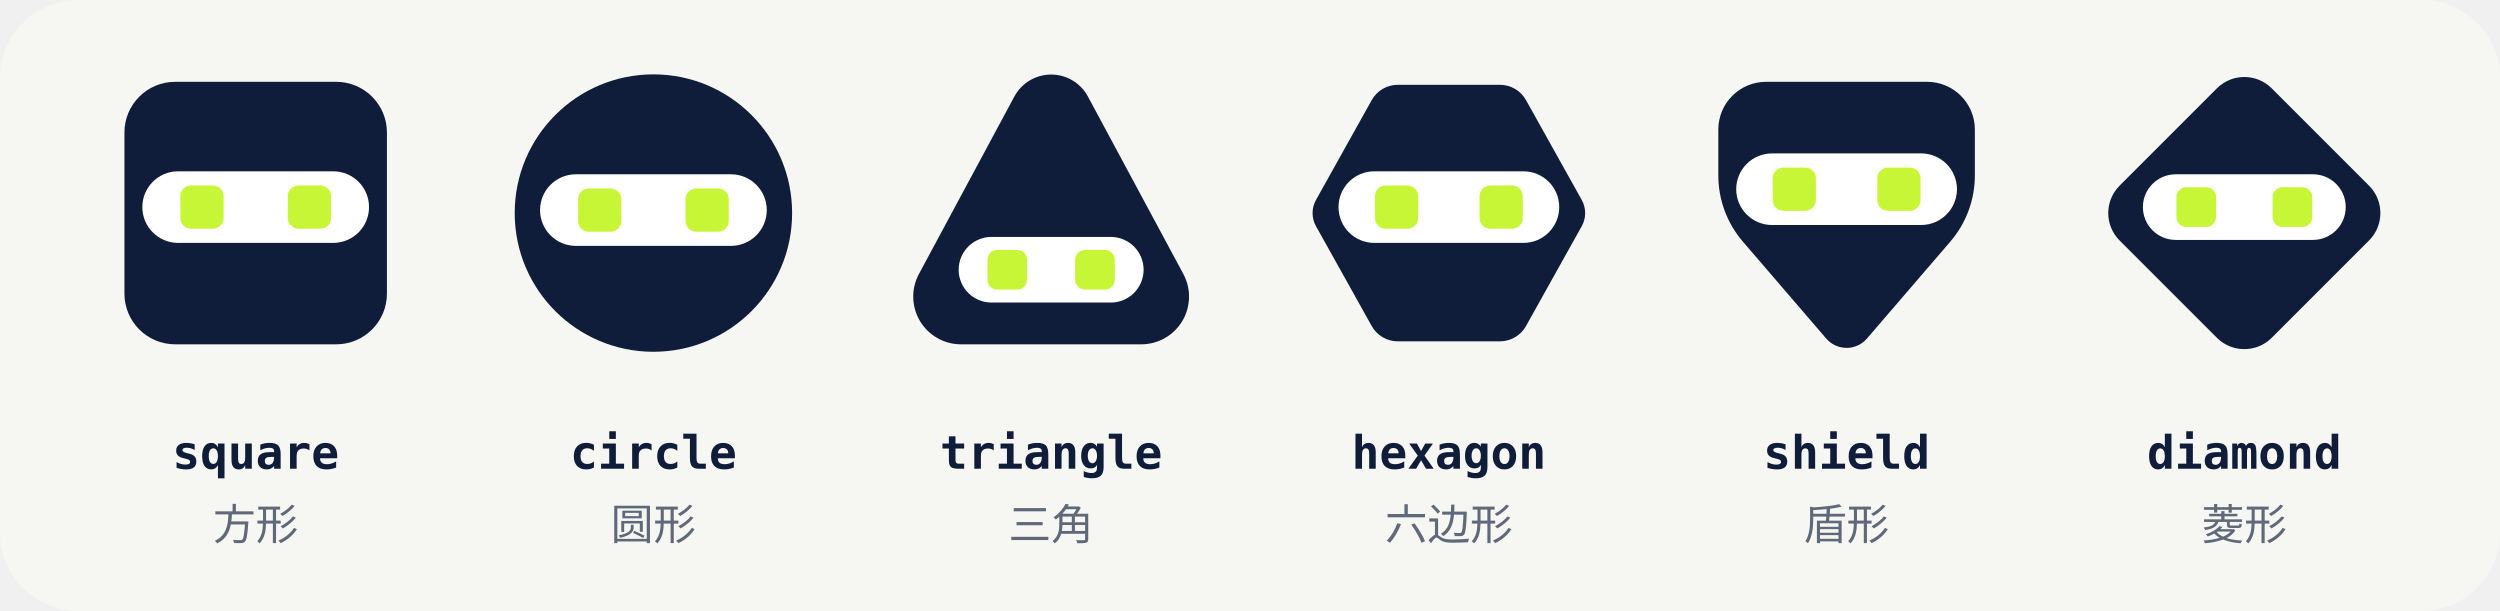
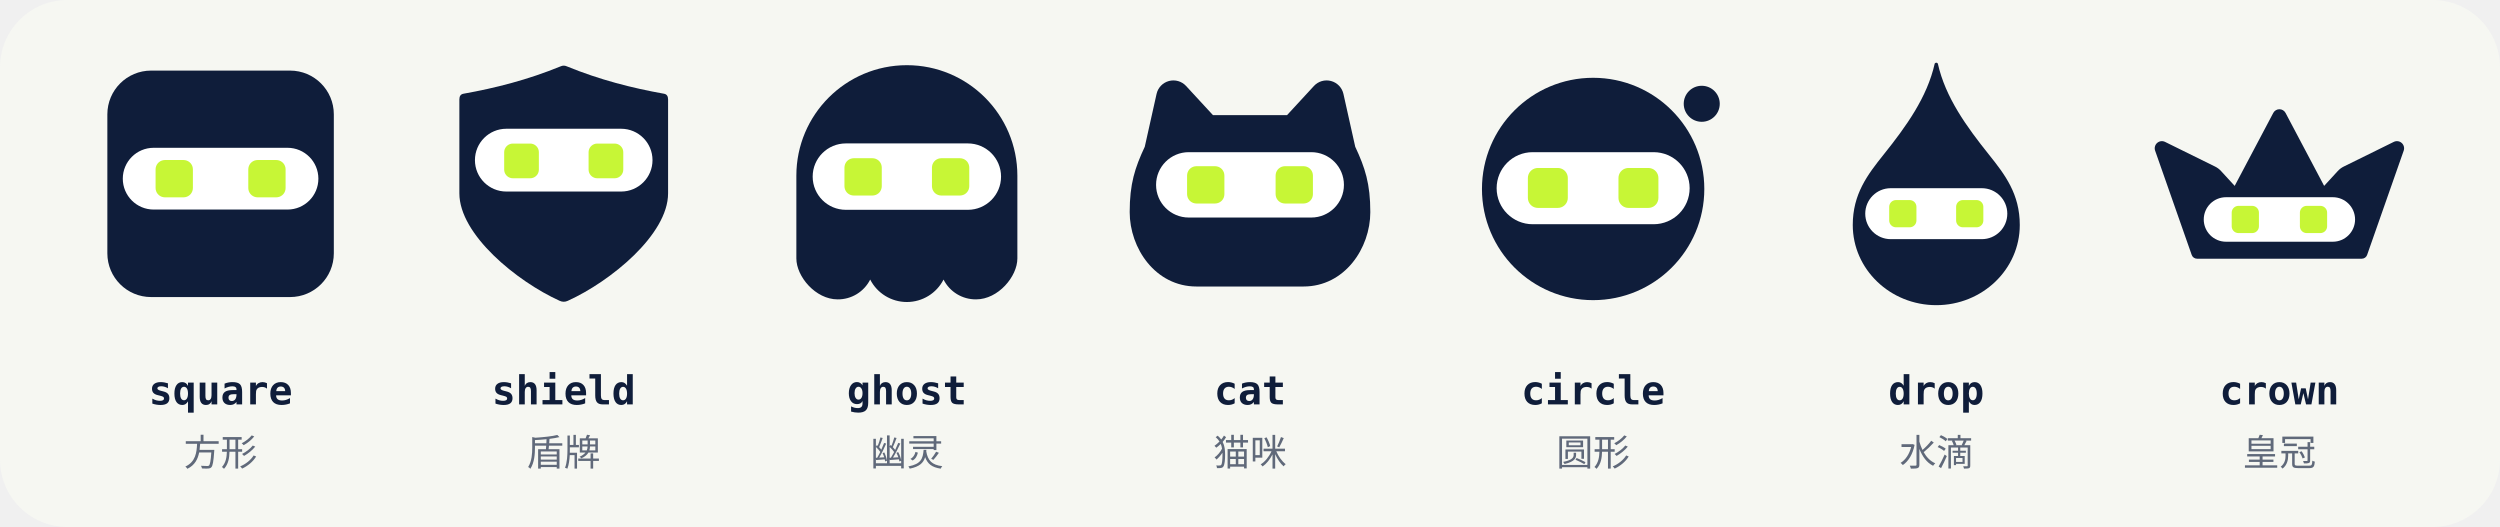
- <svg xmlns="http://www.w3.org/2000/svg" viewBox="0 0 704 172" width="704" height="172" role="img" aria-label="npface face shapes">
-   <rect width="704" height="172" rx="22" fill="#f6f7f2" />
+ <svg xmlns="http://www.w3.org/2000/svg" viewBox="0 0 816 172" width="816" height="172" role="img" aria-label="npface face shapes">
+   <rect width="816" height="172" rx="22" fill="#f6f7f2" />
  <g transform="translate(30 18) scale(0.84)">
    <defs>
      <clipPath id="s-square">
        <rect x="12" y="36" width="76" height="24" rx="12" />
      </clipPath>
    </defs>
    <path d="M6 23A17 17 0 0 1 23 6L77 6A17 17 0 0 1 94 23L94 77A17 17 0 0 1 77 94L23 94A17 17 0 0 1 6 77Z" fill="#0f1d3a" />
    <rect x="12" y="36" width="76" height="24" rx="12" fill="#ffffff" />
    <g clip-path="url(#s-square)" fill="#c7f636">
      <path d="M28.36 40.75L29.57 40.75L30.78 40.75L31.99 40.75L33.2 40.75L34.4 40.75L35.61 40.75L36.24 40.81L36.85 40.97L37.43 41.24L37.94 41.6L38.39 42.04L38.75 42.56L39.02 43.14L39.18 43.75L39.24 44.38L39.24 45.58L39.24 46.79L39.24 48L39.24 49.21L39.24 50.42L39.24 51.63L39.18 52.25L39.02 52.86L38.75 53.44L38.39 53.96L37.94 54.4L37.43 54.76L36.85 55.03L36.24 55.19L35.61 55.25L34.4 55.25L33.2 55.25L31.99 55.25L30.78 55.25L29.57 55.25L28.36 55.25L27.73 55.19L27.12 55.03L26.55 54.76L26.03 54.4L25.59 53.96L25.22 53.44L24.96 52.86L24.79 52.25L24.74 51.63L24.74 50.42L24.74 49.21L24.74 48L24.74 46.79L24.74 45.58L24.74 44.38L24.79 43.75L24.96 43.14L25.22 42.56L25.59 42.04L26.03 41.6L26.55 41.24L27.12 40.97L27.73 40.81Z" />
      <path d="M64.39 40.75L65.6 40.75L66.8 40.75L68.01 40.75L69.22 40.75L70.43 40.75L71.64 40.75L72.27 40.81L72.88 40.97L73.45 41.24L73.97 41.6L74.41 42.04L74.78 42.56L75.04 43.14L75.21 43.75L75.26 44.38L75.26 45.58L75.26 46.79L75.26 48L75.26 49.21L75.26 50.42L75.26 51.63L75.21 52.25L75.04 52.86L74.78 53.44L74.41 53.96L73.97 54.4L73.45 54.76L72.88 55.03L72.27 55.19L71.64 55.25L70.43 55.25L69.22 55.25L68.01 55.25L66.8 55.25L65.6 55.25L64.39 55.25L63.76 55.19L63.15 55.03L62.57 54.76L62.06 54.4L61.61 53.96L61.25 53.44L60.98 52.86L60.82 52.25L60.76 51.63L60.76 50.42L60.76 49.21L60.76 48L60.76 46.79L60.76 45.58L60.76 44.38L60.82 43.75L60.98 43.14L61.25 42.56L61.61 42.04L62.06 41.6L62.57 41.24L63.15 40.97L63.76 40.81Z" />
    </g>
  </g>
  <text x="72" y="132" text-anchor="middle" font-family="ui-monospace, SFMono-Regular, Menlo, monospace" font-size="13" font-weight="600" fill="#0f1d3a">square</text>
  <text x="72" y="152" text-anchor="middle" font-family="system-ui, 'PingFang SC', sans-serif" font-size="12" fill="#0f1d3a" opacity=".65">方形</text>
  <g transform="translate(142 18) scale(0.84)">
    <defs>
-       <clipPath id="s-circle">
-         <rect x="12" y="37" width="76" height="24" rx="12" />
+       <clipPath id="s-shield">
+         <rect x="15.5" y="28.6" width="69" height="24.4" rx="12.2" />
      </clipPath>
    </defs>
-     <path d="M50 3.5A46.5 46.5 0 1 1 50 96.5A46.5 46.5 0 1 1 50 3.5Z" fill="#0f1d3a" />
-     <rect x="12" y="37" width="76" height="24" rx="12" fill="#ffffff" />
-     <g clip-path="url(#s-circle)" fill="#c7f636">
-       <path d="M28.36 41.75L29.57 41.75L30.78 41.75L31.99 41.75L33.2 41.75L34.4 41.75L35.61 41.75L36.24 41.81L36.85 41.97L37.43 42.24L37.94 42.6L38.39 43.04L38.75 43.56L39.02 44.14L39.18 44.75L39.24 45.38L39.24 46.58L39.24 47.79L39.24 49L39.24 50.21L39.24 51.42L39.24 52.63L39.18 53.25L39.02 53.86L38.75 54.44L38.39 54.96L37.94 55.4L37.43 55.76L36.85 56.03L36.24 56.19L35.61 56.25L34.4 56.25L33.2 56.25L31.99 56.25L30.78 56.25L29.57 56.25L28.36 56.25L27.73 56.19L27.12 56.03L26.55 55.76L26.03 55.4L25.59 54.96L25.22 54.44L24.96 53.86L24.79 53.25L24.74 52.63L24.74 51.42L24.74 50.21L24.74 49L24.74 47.79L24.74 46.58L24.74 45.38L24.79 44.75L24.96 44.14L25.22 43.56L25.59 43.04L26.03 42.6L26.55 42.24L27.12 41.97L27.73 41.81Z" />
-       <path d="M64.39 41.75L65.6 41.75L66.8 41.75L68.01 41.75L69.22 41.75L70.43 41.75L71.64 41.75L72.27 41.81L72.88 41.97L73.45 42.24L73.97 42.6L74.41 43.04L74.78 43.56L75.04 44.14L75.21 44.75L75.26 45.38L75.26 46.58L75.26 47.79L75.26 49L75.26 50.21L75.26 51.42L75.26 52.63L75.21 53.25L75.04 53.86L74.78 54.44L74.41 54.96L73.97 55.4L73.45 55.76L72.88 56.03L72.27 56.19L71.64 56.25L70.43 56.25L69.22 56.25L68.01 56.25L66.8 56.25L65.6 56.25L64.39 56.25L63.76 56.19L63.15 56.03L62.57 55.76L62.06 55.4L61.61 54.96L61.25 54.44L60.98 53.86L60.82 53.25L60.76 52.63L60.76 51.42L60.76 50.21L60.76 49L60.76 47.79L60.76 46.58L60.76 45.38L60.82 44.75L60.98 44.14L61.25 43.56L61.61 43.04L62.06 42.6L62.57 42.24L63.15 41.97L63.76 41.81Z" />
+     <path d="M48.8 4.35Q50 3.8 51.2 4.35C64 9.59 76.55 12.78 89 15Q90.55 15.3 90.55 17.2L90.55 53.7C90.55 69.7 68.24 87.9 51.6 95.45Q50 96.2 48.4 95.45C31.76 87.9 9.45 69.7 9.45 53.7L9.45 17.2Q9.45 15.3 11 15C23.45 12.78 36 9.59 48.8 4.35Z" fill="#0f1d3a" />
+     <rect x="15.5" y="28.6" width="69" height="24.4" rx="12.2" fill="#ffffff" />
+     <g clip-path="url(#s-shield)" fill="#c7f636">
+       <path d="M30.23 34.36L31.35 34.36L32.48 34.36L33.6 34.36L34.72 34.36L35.85 34.36L36.97 34.36L37.56 34.41L38.12 34.56L38.66 34.81L39.14 35.15L39.55 35.56L39.89 36.04L40.14 36.58L40.29 37.14L40.34 37.73L40.34 38.85L40.34 39.98L40.34 41.1L40.34 42.22L40.34 43.35L40.34 44.47L40.29 45.06L40.14 45.62L39.89 46.16L39.55 46.64L39.14 47.05L38.66 47.39L38.12 47.64L37.56 47.79L36.97 47.84L35.85 47.84L34.72 47.84L33.6 47.84L32.48 47.84L31.35 47.84L30.23 47.84L29.64 47.79L29.08 47.64L28.54 47.39L28.06 47.05L27.65 46.64L27.31 46.16L27.06 45.62L26.91 45.06L26.86 44.47L26.86 43.35L26.86 42.22L26.86 41.1L26.86 39.98L26.86 38.85L26.86 37.73L26.91 37.14L27.06 36.58L27.31 36.04L27.65 35.56L28.06 35.15L28.54 34.81L29.08 34.56L29.64 34.41Z" />
+       <path d="M63.03 34.36L64.15 34.36L65.28 34.36L66.4 34.36L67.52 34.36L68.65 34.36L69.77 34.36L70.36 34.41L70.92 34.56L71.46 34.81L71.94 35.15L72.35 35.56L72.69 36.04L72.94 36.58L73.09 37.14L73.14 37.73L73.14 38.85L73.14 39.98L73.14 41.1L73.14 42.22L73.14 43.35L73.14 44.47L73.09 45.06L72.94 45.62L72.69 46.16L72.35 46.64L71.94 47.05L71.46 47.39L70.92 47.64L70.36 47.79L69.77 47.84L68.65 47.84L67.52 47.84L66.4 47.84L65.28 47.84L64.15 47.84L63.03 47.84L62.44 47.79L61.88 47.64L61.34 47.39L60.86 47.05L60.45 46.64L60.11 46.16L59.86 45.62L59.71 45.06L59.66 44.47L59.66 43.35L59.66 42.22L59.66 41.1L59.66 39.98L59.66 38.85L59.66 37.73L59.71 37.14L59.86 36.58L60.11 36.04L60.45 35.56L60.86 35.15L61.34 34.81L61.88 34.56L62.44 34.41Z" />
    </g>
  </g>
-   <text x="184" y="132" text-anchor="middle" font-family="ui-monospace, SFMono-Regular, Menlo, monospace" font-size="13" font-weight="600" fill="#0f1d3a">circle</text>
-   <text x="184" y="152" text-anchor="middle" font-family="system-ui, 'PingFang SC', sans-serif" font-size="12" fill="#0f1d3a" opacity=".65">圆形</text>
+   <text x="184" y="132" text-anchor="middle" font-family="ui-monospace, SFMono-Regular, Menlo, monospace" font-size="13" font-weight="600" fill="#0f1d3a">shield</text>
+   <text x="184" y="152" text-anchor="middle" font-family="system-ui, 'PingFang SC', sans-serif" font-size="12" fill="#0f1d3a" opacity=".65">盾牌</text>
  <g transform="translate(254 18) scale(0.84)">
    <defs>
-       <clipPath id="s-triangle">
-         <rect x="19" y="58" width="62" height="22" rx="11" />
+       <clipPath id="s-ghost">
+         <rect x="13.4" y="34.3" width="73.2" height="25.8" rx="12.9" />
      </clipPath>
    </defs>
-     <path d="M37.67 10.93A14 14 0 0 1 62.33 10.93L94.32 70.42A16 16 0 0 1 80.23 94L19.77 94A16 16 0 0 1 5.68 70.42Z" fill="#0f1d3a" />
-     <rect x="19" y="58" width="62" height="22" rx="11" fill="#ffffff" />
-     <g clip-path="url(#s-triangle)" fill="#c7f636">
-       <path d="M31.98 62.35L33.09 62.35L34.2 62.35L35.31 62.35L36.41 62.35L37.52 62.35L38.63 62.35L39.21 62.4L39.77 62.55L40.29 62.8L40.76 63.13L41.17 63.54L41.51 64.02L41.75 64.54L41.9 65.1L41.95 65.68L41.95 66.78L41.95 67.89L41.95 69L41.95 70.11L41.95 71.22L41.95 72.32L41.9 72.9L41.75 73.46L41.51 73.98L41.17 74.46L40.76 74.87L40.29 75.2L39.77 75.45L39.21 75.6L38.63 75.65L37.52 75.65L36.41 75.65L35.31 75.65L34.2 75.65L33.09 75.65L31.98 75.65L31.41 75.6L30.85 75.45L30.32 75.2L29.85 74.87L29.44 74.46L29.11 73.98L28.86 73.46L28.71 72.9L28.66 72.32L28.66 71.22L28.66 70.11L28.66 69L28.66 67.89L28.66 66.78L28.66 65.68L28.71 65.1L28.86 64.54L29.11 64.02L29.44 63.54L29.85 63.13L30.32 62.8L30.85 62.55L31.41 62.4Z" />
-       <path d="M61.37 62.35L62.48 62.35L63.59 62.35L64.69 62.35L65.8 62.35L66.91 62.35L68.02 62.35L68.59 62.4L69.15 62.55L69.68 62.8L70.15 63.13L70.56 63.54L70.89 64.02L71.14 64.54L71.29 65.1L71.34 65.68L71.34 66.78L71.34 67.89L71.34 69L71.34 70.11L71.34 71.22L71.34 72.32L71.29 72.9L71.14 73.46L70.89 73.98L70.56 74.46L70.15 74.87L69.68 75.2L69.15 75.45L68.59 75.6L68.02 75.65L66.91 75.65L65.8 75.65L64.69 75.65L63.59 75.65L62.48 75.65L61.37 75.65L60.79 75.6L60.23 75.45L59.71 75.2L59.24 74.87L58.83 74.46L58.49 73.98L58.25 73.46L58.1 72.9L58.05 72.32L58.05 71.22L58.05 70.11L58.05 69L58.05 67.89L58.05 66.78L58.05 65.68L58.1 65.1L58.25 64.54L58.49 64.02L58.83 63.54L59.24 63.13L59.71 62.8L60.23 62.55L60.79 62.4Z" />
+     <path d="M7.06 46.84A42.94 42.94 0 0 1 92.94 46.84L92.94 79C92.94 86 85.5 94.9 76.9 94.9A14 14 0 0 1 64.25 87.2A16 16 0 0 1 35.75 87.2A14 14 0 0 1 23.1 94.9C14.5 94.9 7.06 86 7.06 79Z" fill="#0f1d3a" />
+     <rect x="13.4" y="34.3" width="73.2" height="25.8" rx="12.9" fill="#ffffff" />
+     <g clip-path="url(#s-ghost)" fill="#c7f636">
+       <path d="M29.38 40.05L30.58 40.05L31.79 40.05L33 40.05L34.21 40.05L35.42 40.05L36.63 40.05L37.25 40.11L37.86 40.27L38.44 40.54L38.96 40.9L39.4 41.34L39.76 41.86L40.03 42.44L40.19 43.05L40.25 43.68L40.25 44.88L40.25 46.09L40.25 47.3L40.25 48.51L40.25 49.72L40.25 50.93L40.19 51.55L40.03 52.16L39.76 52.74L39.4 53.26L38.96 53.7L38.44 54.06L37.86 54.33L37.25 54.49L36.63 54.55L35.42 54.55L34.21 54.55L33 54.55L31.79 54.55L30.58 54.55L29.38 54.55L28.75 54.49L28.14 54.33L27.56 54.06L27.04 53.7L26.6 53.26L26.24 52.74L25.97 52.16L25.81 51.55L25.75 50.93L25.75 49.72L25.75 48.51L25.75 47.3L25.75 46.09L25.75 44.88L25.75 43.68L25.81 43.05L25.97 42.44L26.24 41.86L26.6 41.34L27.04 40.9L27.56 40.54L28.14 40.27L28.75 40.11Z" />
+       <path d="M63.38 40.05L64.58 40.05L65.79 40.05L67 40.05L68.21 40.05L69.42 40.05L70.63 40.05L71.25 40.11L71.86 40.27L72.44 40.54L72.96 40.9L73.4 41.34L73.76 41.86L74.03 42.44L74.19 43.05L74.25 43.68L74.25 44.88L74.25 46.09L74.25 47.3L74.25 48.51L74.25 49.72L74.25 50.93L74.19 51.55L74.03 52.16L73.76 52.74L73.4 53.26L72.96 53.7L72.44 54.06L71.86 54.33L71.25 54.49L70.63 54.55L69.42 54.55L68.21 54.55L67 54.55L65.79 54.55L64.58 54.55L63.38 54.55L62.75 54.49L62.14 54.33L61.56 54.06L61.04 53.7L60.6 53.26L60.24 52.74L59.97 52.16L59.81 51.55L59.75 50.93L59.75 49.72L59.75 48.51L59.75 47.3L59.75 46.09L59.75 44.88L59.75 43.68L59.81 43.05L59.97 42.44L60.24 41.86L60.6 41.34L61.04 40.9L61.56 40.54L62.14 40.27L62.75 40.11Z" />
    </g>
  </g>
-   <text x="296" y="132" text-anchor="middle" font-family="ui-monospace, SFMono-Regular, Menlo, monospace" font-size="13" font-weight="600" fill="#0f1d3a">triangle</text>
-   <text x="296" y="152" text-anchor="middle" font-family="system-ui, 'PingFang SC', sans-serif" font-size="12" fill="#0f1d3a" opacity=".65">三角</text>
+   <text x="296" y="132" text-anchor="middle" font-family="ui-monospace, SFMono-Regular, Menlo, monospace" font-size="13" font-weight="600" fill="#0f1d3a">ghost</text>
+   <text x="296" y="152" text-anchor="middle" font-family="system-ui, 'PingFang SC', sans-serif" font-size="12" fill="#0f1d3a" opacity=".65">幽灵</text>
  <g transform="translate(366 18) scale(0.84)">
    <defs>
-       <clipPath id="s-hexagon">
-         <rect x="13" y="36" width="74" height="24" rx="12" />
+       <clipPath id="s-cat">
+         <rect x="13.5" y="37.7" width="73" height="25.4" rx="12.7" />
      </clipPath>
    </defs>
-     <path d="M24.14 12.13A10 10 0 0 1 32.87 7L67.13 7A10 10 0 0 1 75.86 12.13L94.55 45.61A9 9 0 0 1 94.55 54.39L75.86 87.87A10 10 0 0 1 67.13 93L32.87 93A10 10 0 0 1 24.14 87.87L5.45 54.39A9 9 0 0 1 5.45 45.61Z" fill="#0f1d3a" />
-     <rect x="13" y="36" width="74" height="24" rx="12" fill="#ffffff" />
-     <g clip-path="url(#s-hexagon)" fill="#c7f636">
-       <path d="M28.84 40.75L30.05 40.75L31.25 40.75L32.46 40.75L33.67 40.75L34.88 40.75L36.09 40.75L36.72 40.81L37.33 40.97L37.9 41.24L38.42 41.6L38.86 42.04L39.23 42.56L39.49 43.14L39.66 43.75L39.71 44.38L39.71 45.58L39.71 46.79L39.71 48L39.71 49.21L39.71 50.42L39.71 51.63L39.66 52.25L39.49 52.86L39.23 53.44L38.86 53.96L38.42 54.4L37.9 54.76L37.33 55.03L36.72 55.19L36.09 55.25L34.88 55.25L33.67 55.25L32.46 55.25L31.25 55.25L30.05 55.25L28.84 55.25L28.21 55.19L27.6 55.03L27.02 54.76L26.51 54.4L26.06 53.96L25.7 53.44L25.43 52.86L25.27 52.25L25.21 51.63L25.21 50.42L25.21 49.21L25.21 48L25.21 46.79L25.21 45.58L25.21 44.38L25.27 43.75L25.43 43.14L25.7 42.56L26.06 42.04L26.51 41.6L27.02 41.24L27.6 40.97L28.21 40.81Z" />
-       <path d="M63.91 40.75L65.12 40.75L66.33 40.75L67.54 40.75L68.75 40.75L69.95 40.75L71.16 40.75L71.79 40.81L72.4 40.97L72.98 41.24L73.49 41.6L73.94 42.04L74.3 42.56L74.57 43.14L74.73 43.75L74.79 44.38L74.79 45.58L74.79 46.79L74.79 48L74.79 49.21L74.79 50.42L74.79 51.63L74.73 52.25L74.57 52.86L74.3 53.44L73.94 53.96L73.49 54.4L72.98 54.76L72.4 55.03L71.79 55.19L71.16 55.25L69.95 55.25L68.75 55.25L67.54 55.25L66.33 55.25L65.12 55.25L63.91 55.25L63.28 55.19L62.67 55.03L62.1 54.76L61.58 54.4L61.14 53.96L60.77 53.44L60.51 52.86L60.34 52.25L60.29 51.63L60.29 50.42L60.29 49.21L60.29 48L60.29 46.79L60.29 45.58L60.29 44.38L60.34 43.75L60.51 43.14L60.77 42.56L61.14 42.04L61.58 41.6L62.1 41.24L62.67 40.97L63.28 40.81Z" />
+     <path d="M35.6 23.3L64.4 23.3L74.83 11.99A6.7 6.7 0 0 1 86.3 15.04L90.89 35.6C94.72 43.75 96.75 50 96.75 61C96.75 75 86.8 89.9 70.8 89.9L29.2 89.9C13.2 89.9 3.25 75 3.25 61C3.25 50 5.28 43.75 9.11 35.6L13.7 15.04A6.7 6.7 0 0 1 25.17 11.99Z" fill="#0f1d3a" />
+     <rect x="13.5" y="37.7" width="73" height="25.4" rx="12.7" fill="#ffffff" />
+     <g clip-path="url(#s-cat)" fill="#c7f636">
+       <path d="M29.17 43.15L30.38 43.15L31.59 43.15L32.8 43.15L34.01 43.15L35.22 43.15L36.42 43.15L37.05 43.21L37.66 43.37L38.24 43.64L38.76 44L39.2 44.44L39.56 44.96L39.83 45.54L39.99 46.15L40.05 46.78L40.05 47.98L40.05 49.19L40.05 50.4L40.05 51.61L40.05 52.82L40.05 54.03L39.99 54.65L39.83 55.26L39.56 55.84L39.2 56.36L38.76 56.8L38.24 57.16L37.66 57.43L37.05 57.59L36.42 57.65L35.22 57.65L34.01 57.65L32.8 57.65L31.59 57.65L30.38 57.65L29.17 57.65L28.55 57.59L27.94 57.43L27.36 57.16L26.84 56.8L26.4 56.36L26.04 55.84L25.77 55.26L25.61 54.65L25.55 54.03L25.55 52.82L25.55 51.61L25.55 50.4L25.55 49.19L25.55 47.98L25.55 46.78L25.61 46.15L25.77 45.54L26.04 44.96L26.4 44.44L26.84 44L27.36 43.64L27.94 43.37L28.55 43.21Z" />
+       <path d="M63.58 43.15L64.78 43.15L65.99 43.15L67.2 43.15L68.41 43.15L69.62 43.15L70.83 43.15L71.45 43.21L72.06 43.37L72.64 43.64L73.16 44L73.6 44.44L73.96 44.96L74.23 45.54L74.39 46.15L74.45 46.78L74.45 47.98L74.45 49.19L74.45 50.4L74.45 51.61L74.45 52.82L74.45 54.03L74.39 54.65L74.23 55.26L73.96 55.84L73.6 56.36L73.16 56.8L72.64 57.16L72.06 57.43L71.45 57.59L70.83 57.65L69.62 57.65L68.41 57.65L67.2 57.65L65.99 57.65L64.78 57.65L63.58 57.65L62.95 57.59L62.34 57.43L61.76 57.16L61.24 56.8L60.8 56.36L60.44 55.84L60.17 55.26L60.01 54.65L59.95 54.03L59.95 52.82L59.95 51.61L59.95 50.4L59.95 49.19L59.95 47.98L59.95 46.78L60.01 46.15L60.17 45.54L60.44 44.96L60.8 44.44L61.24 44L61.76 43.64L62.34 43.37L62.95 43.21Z" />
    </g>
  </g>
-   <text x="408" y="132" text-anchor="middle" font-family="ui-monospace, SFMono-Regular, Menlo, monospace" font-size="13" font-weight="600" fill="#0f1d3a">hexagon</text>
-   <text x="408" y="152" text-anchor="middle" font-family="system-ui, 'PingFang SC', sans-serif" font-size="12" fill="#0f1d3a" opacity=".65">六边形</text>
+   <text x="408" y="132" text-anchor="middle" font-family="ui-monospace, SFMono-Regular, Menlo, monospace" font-size="13" font-weight="600" fill="#0f1d3a">cat</text>
+   <text x="408" y="152" text-anchor="middle" font-family="system-ui, 'PingFang SC', sans-serif" font-size="12" fill="#0f1d3a" opacity=".65">猫咪</text>
  <g transform="translate(478 18) scale(0.84)">
    <defs>
-       <clipPath id="s-shield">
-         <rect x="13" y="30" width="74" height="24" rx="12" />
+       <clipPath id="s-circle">
+         <rect x="12.5" y="37.7" width="75" height="28" rx="14" />
      </clipPath>
    </defs>
-     <path d="M7 22A16 16 0 0 1 23 6L77 6A16 16 0 0 1 93 22L93 37.39A34 34 0 0 1 84.78 59.56L56.82 92.07A9 9 0 0 1 43.18 92.07L15.22 59.56A34 34 0 0 1 7 37.39Z" fill="#0f1d3a" />
-     <rect x="13" y="30" width="74" height="24" rx="12" fill="#ffffff" />
-     <g clip-path="url(#s-shield)" fill="#c7f636">
-       <path d="M28.84 34.75L30.05 34.75L31.25 34.75L32.46 34.75L33.67 34.75L34.88 34.75L36.09 34.75L36.72 34.81L37.33 34.97L37.9 35.24L38.42 35.6L38.86 36.04L39.23 36.56L39.49 37.14L39.66 37.75L39.71 38.38L39.71 39.58L39.71 40.79L39.71 42L39.71 43.21L39.71 44.42L39.71 45.63L39.66 46.25L39.49 46.86L39.23 47.44L38.86 47.96L38.42 48.4L37.9 48.76L37.33 49.03L36.72 49.19L36.09 49.25L34.88 49.25L33.67 49.25L32.46 49.25L31.25 49.25L30.05 49.25L28.84 49.25L28.21 49.19L27.6 49.03L27.02 48.76L26.51 48.4L26.06 47.96L25.7 47.44L25.43 46.86L25.27 46.25L25.21 45.63L25.21 44.42L25.21 43.21L25.21 42L25.21 40.79L25.21 39.58L25.21 38.38L25.27 37.75L25.43 37.14L25.7 36.56L26.06 36.04L26.51 35.6L27.02 35.24L27.6 34.97L28.21 34.81Z" />
-       <path d="M63.91 34.75L65.12 34.75L66.33 34.75L67.54 34.75L68.75 34.75L69.95 34.75L71.16 34.75L71.79 34.81L72.4 34.97L72.98 35.24L73.49 35.6L73.94 36.04L74.3 36.56L74.57 37.14L74.73 37.75L74.79 38.38L74.79 39.58L74.79 40.79L74.79 42L74.79 43.21L74.79 44.42L74.79 45.63L74.73 46.25L74.57 46.86L74.3 47.44L73.94 47.96L73.49 48.4L72.98 48.76L72.4 49.03L71.79 49.19L71.16 49.25L69.95 49.25L68.75 49.25L67.54 49.25L66.33 49.25L65.12 49.25L63.91 49.25L63.28 49.19L62.67 49.03L62.1 48.76L61.58 48.4L61.14 47.96L60.77 47.44L60.51 46.86L60.34 46.25L60.29 45.63L60.29 44.42L60.29 43.21L60.29 42L60.29 40.79L60.29 39.58L60.29 38.38L60.34 37.75L60.51 37.14L60.77 36.56L61.14 36.04L61.58 35.6L62.1 35.24L62.67 34.97L63.28 34.81Z" />
+     <path d="M50 8.8A43.2 43.2 0 1 1 50 95.2A43.2 43.2 0 1 1 50 8.8Z" fill="#0f1d3a" />
+     <circle cx="92.2" cy="18.9" r="7" fill="#0f1d3a" />
+     <rect x="12.5" y="37.7" width="75" height="28" rx="14" fill="#ffffff" />
+     <g clip-path="url(#s-circle)" fill="#c7f636">
+       <path d="M28.52 43.84L29.81 43.84L31.11 43.84L32.4 43.84L33.69 43.84L34.99 43.84L36.28 43.84L36.95 43.9L37.61 44.08L38.22 44.36L38.77 44.75L39.25 45.23L39.64 45.78L39.92 46.39L40.1 47.05L40.16 47.72L40.16 49.01L40.16 50.31L40.16 51.6L40.16 52.89L40.16 54.19L40.16 55.48L40.1 56.15L39.92 56.81L39.64 57.42L39.25 57.97L38.77 58.45L38.22 58.84L37.61 59.12L36.95 59.3L36.28 59.36L34.99 59.36L33.69 59.36L32.4 59.36L31.11 59.36L29.81 59.36L28.52 59.36L27.85 59.3L27.19 59.12L26.58 58.84L26.03 58.45L25.55 57.97L25.16 57.42L24.88 56.81L24.7 56.15L24.64 55.48L24.64 54.19L24.64 52.89L24.64 51.6L24.64 50.31L24.64 49.01L24.64 47.72L24.7 47.05L24.88 46.39L25.16 45.78L25.55 45.23L26.03 44.75L26.58 44.36L27.19 44.08L27.85 43.9Z" />
+       <path d="M63.72 43.84L65.01 43.84L66.31 43.84L67.6 43.84L68.89 43.84L70.19 43.84L71.48 43.84L72.15 43.9L72.81 44.08L73.42 44.36L73.97 44.75L74.45 45.23L74.84 45.78L75.12 46.39L75.3 47.05L75.36 47.72L75.36 49.01L75.36 50.31L75.36 51.6L75.36 52.89L75.36 54.19L75.36 55.48L75.3 56.15L75.12 56.81L74.84 57.42L74.45 57.97L73.97 58.45L73.42 58.84L72.81 59.12L72.15 59.3L71.48 59.36L70.19 59.36L68.89 59.36L67.6 59.36L66.31 59.36L65.01 59.36L63.72 59.36L63.05 59.3L62.39 59.12L61.78 58.84L61.23 58.45L60.75 57.97L60.36 57.42L60.08 56.81L59.9 56.15L59.84 55.48L59.84 54.19L59.84 52.89L59.84 51.6L59.84 50.31L59.84 49.01L59.84 47.72L59.9 47.05L60.08 46.39L60.36 45.78L60.75 45.23L61.23 44.75L61.78 44.36L62.39 44.08L63.05 43.9Z" />
    </g>
  </g>
-   <text x="520" y="132" text-anchor="middle" font-family="ui-monospace, SFMono-Regular, Menlo, monospace" font-size="13" font-weight="600" fill="#0f1d3a">shield</text>
-   <text x="520" y="152" text-anchor="middle" font-family="system-ui, 'PingFang SC', sans-serif" font-size="12" fill="#0f1d3a" opacity=".65">盾形</text>
+   <text x="520" y="132" text-anchor="middle" font-family="ui-monospace, SFMono-Regular, Menlo, monospace" font-size="13" font-weight="600" fill="#0f1d3a">circle</text>
+   <text x="520" y="152" text-anchor="middle" font-family="system-ui, 'PingFang SC', sans-serif" font-size="12" fill="#0f1d3a" opacity=".65">圆形</text>
  <g transform="translate(590 18) scale(0.84)">
    <defs>
-       <clipPath id="s-diamond">
-         <rect x="16" y="37" width="68" height="22" rx="11" />
+       <clipPath id="s-drop">
+         <rect x="22.4" y="51.7" width="55.2" height="19.8" rx="9.9" />
      </clipPath>
    </defs>
-     <path d="M40.81 8.19A13 13 0 0 1 59.19 8.19L91.81 40.81A13 13 0 0 1 91.81 59.19L59.19 91.81A13 13 0 0 1 40.81 91.81L8.19 59.19A13 13 0 0 1 8.19 40.81Z" fill="#0f1d3a" />
-     <rect x="16" y="37" width="68" height="22" rx="11" fill="#ffffff" />
-     <g clip-path="url(#s-diamond)" fill="#c7f636">
-       <path d="M30.56 41.35L31.67 41.35L32.78 41.35L33.88 41.35L34.99 41.35L36.1 41.35L37.21 41.35L37.78 41.4L38.34 41.55L38.87 41.8L39.34 42.13L39.75 42.54L40.08 43.02L40.33 43.54L40.48 44.1L40.53 44.68L40.53 45.78L40.53 46.89L40.53 48L40.53 49.11L40.53 50.22L40.53 51.32L40.48 51.9L40.33 52.46L40.08 52.98L39.75 53.46L39.34 53.87L38.87 54.2L38.34 54.45L37.78 54.6L37.21 54.65L36.1 54.65L34.99 54.65L33.88 54.65L32.78 54.65L31.67 54.65L30.56 54.65L29.98 54.6L29.42 54.45L28.9 54.2L28.43 53.87L28.02 53.46L27.68 52.98L27.44 52.46L27.29 51.9L27.24 51.32L27.24 50.22L27.24 49.11L27.24 48L27.24 46.89L27.24 45.78L27.24 44.68L27.29 44.1L27.44 43.54L27.68 43.02L28.02 42.54L28.43 42.13L28.9 41.8L29.42 41.55L29.98 41.4Z" />
-       <path d="M62.79 41.35L63.9 41.35L65.01 41.35L66.12 41.35L67.22 41.35L68.33 41.35L69.44 41.35L70.02 41.4L70.58 41.55L71.1 41.8L71.57 42.13L71.98 42.54L72.32 43.02L72.56 43.54L72.71 44.1L72.76 44.68L72.76 45.78L72.76 46.89L72.76 48L72.76 49.11L72.76 50.22L72.76 51.32L72.71 51.9L72.56 52.46L72.32 52.98L71.98 53.46L71.57 53.87L71.1 54.2L70.58 54.45L70.02 54.6L69.44 54.65L68.33 54.65L67.22 54.65L66.12 54.65L65.01 54.65L63.9 54.65L62.79 54.65L62.22 54.6L61.66 54.45L61.13 54.2L60.66 53.87L60.25 53.46L59.92 52.98L59.67 52.46L59.52 51.9L59.47 51.32L59.47 50.22L59.47 49.11L59.47 48L59.47 46.89L59.47 45.78L59.47 44.68L59.52 44.1L59.67 43.54L59.92 43.02L60.25 42.54L60.66 42.13L61.13 41.8L61.66 41.55L62.22 41.4Z" />
+     <path d="M49.4 3.25Q50 2.6 50.6 3.25C53.53 16.4 61.74 27.75 70.49 38.68C76.74 46.49 82.45 54 82.45 66A32.45 31.15 0 0 1 17.55 66C17.55 54 23.26 46.49 29.51 38.68C38.26 27.75 46.47 16.4 49.4 3.25Z" fill="#0f1d3a" />
+     <rect x="22.4" y="51.7" width="55.2" height="19.8" rx="9.9" fill="#ffffff" />
+     <g clip-path="url(#s-drop)" fill="#c7f636">
+       <path d="M34.35 56.31L35.24 56.31L36.12 56.31L37 56.31L37.88 56.31L38.76 56.31L39.65 56.31L40.11 56.35L40.55 56.47L40.97 56.66L41.35 56.93L41.67 57.25L41.94 57.63L42.13 58.05L42.25 58.49L42.29 58.95L42.29 59.84L42.29 60.72L42.29 61.6L42.29 62.48L42.29 63.36L42.29 64.25L42.25 64.71L42.13 65.15L41.94 65.57L41.67 65.95L41.35 66.27L40.97 66.54L40.55 66.73L40.11 66.85L39.65 66.89L38.76 66.89L37.88 66.89L37 66.89L36.12 66.89L35.24 66.89L34.35 66.89L33.89 66.85L33.45 66.73L33.03 66.54L32.65 66.27L32.33 65.95L32.06 65.57L31.87 65.15L31.75 64.71L31.71 64.25L31.71 63.36L31.71 62.48L31.71 61.6L31.71 60.72L31.71 59.84L31.71 58.95L31.75 58.49L31.87 58.05L32.06 57.63L32.33 57.25L32.65 56.93L33.03 56.66L33.45 56.47L33.89 56.35Z" />
+       <path d="M60.35 56.31L61.24 56.31L62.12 56.31L63 56.31L63.88 56.31L64.76 56.31L65.65 56.31L66.11 56.35L66.55 56.47L66.97 56.66L67.35 56.93L67.67 57.25L67.94 57.63L68.13 58.05L68.25 58.49L68.29 58.95L68.29 59.84L68.29 60.72L68.29 61.6L68.29 62.48L68.29 63.36L68.29 64.25L68.25 64.71L68.13 65.15L67.94 65.57L67.67 65.95L67.35 66.27L66.97 66.54L66.55 66.73L66.11 66.85L65.65 66.89L64.76 66.89L63.88 66.89L63 66.89L62.12 66.89L61.24 66.89L60.35 66.89L59.89 66.85L59.45 66.73L59.03 66.54L58.65 66.27L58.33 65.95L58.06 65.57L57.87 65.15L57.75 64.71L57.71 64.25L57.71 63.36L57.71 62.48L57.71 61.6L57.71 60.72L57.71 59.84L57.71 58.95L57.75 58.49L57.87 58.05L58.06 57.63L58.33 57.25L58.65 56.93L59.03 56.66L59.45 56.47L59.89 56.35Z" />
    </g>
  </g>
-   <text x="632" y="132" text-anchor="middle" font-family="ui-monospace, SFMono-Regular, Menlo, monospace" font-size="13" font-weight="600" fill="#0f1d3a">diamond</text>
-   <text x="632" y="152" text-anchor="middle" font-family="system-ui, 'PingFang SC', sans-serif" font-size="12" fill="#0f1d3a" opacity=".65">菱形</text>
+   <text x="632" y="132" text-anchor="middle" font-family="ui-monospace, SFMono-Regular, Menlo, monospace" font-size="13" font-weight="600" fill="#0f1d3a">drop</text>
+   <text x="632" y="152" text-anchor="middle" font-family="system-ui, 'PingFang SC', sans-serif" font-size="12" fill="#0f1d3a" opacity=".65">水滴</text>
+   <g transform="translate(702 18) scale(0.84)">
+     <defs>
+       <clipPath id="s-crown">
+         <rect x="20.6" y="55.2" width="58.8" height="17.3" rx="8.65" />
+       </clipPath>
+     </defs>
+     <path d="M47.62 22.44A2.7 2.7 0 0 1 52.38 22.44L67.38 50.8L72.66 45.05Q73.67 43.94 75.02 43.28L94.43 33.71A2.78 2.78 0 0 1 98.29 37.13L84.08 77.63A2.2 2.2 0 0 1 82 79.1L18 79.1A2.2 2.2 0 0 1 15.92 77.63L1.71 37.13A2.78 2.78 0 0 1 5.57 33.71L24.98 43.28Q26.33 43.94 27.34 45.05L32.62 50.8Z" fill="#0f1d3a" />
+     <rect x="20.6" y="55.2" width="58.8" height="17.3" rx="8.65" fill="#ffffff" />
+     <g clip-path="url(#s-crown)" fill="#c7f636">
+       <path d="M34.1 58.56L34.99 58.56L35.87 58.56L36.75 58.56L37.63 58.56L38.51 58.56L39.4 58.56L39.86 58.6L40.3 58.72L40.72 58.91L41.1 59.18L41.42 59.5L41.69 59.88L41.88 60.3L42 60.74L42.04 61.2L42.04 62.09L42.04 62.97L42.04 63.85L42.04 64.73L42.04 65.61L42.04 66.5L42 66.96L41.88 67.4L41.69 67.82L41.42 68.2L41.1 68.52L40.72 68.79L40.3 68.98L39.86 69.1L39.4 69.14L38.51 69.14L37.63 69.14L36.75 69.14L35.87 69.14L34.99 69.14L34.1 69.14L33.64 69.1L33.2 68.98L32.78 68.79L32.4 68.52L32.08 68.2L31.81 67.82L31.62 67.4L31.5 66.96L31.46 66.5L31.46 65.61L31.46 64.73L31.46 63.85L31.46 62.97L31.46 62.09L31.46 61.2L31.5 60.74L31.62 60.3L31.81 59.88L32.08 59.5L32.4 59.18L32.78 58.91L33.2 58.72L33.64 58.6Z" />
+       <path d="M60.6 58.56L61.49 58.56L62.37 58.56L63.25 58.56L64.13 58.56L65.01 58.56L65.9 58.56L66.36 58.6L66.8 58.72L67.22 58.91L67.6 59.18L67.92 59.5L68.19 59.88L68.38 60.3L68.5 60.74L68.54 61.2L68.54 62.09L68.54 62.97L68.54 63.85L68.54 64.73L68.54 65.61L68.54 66.5L68.5 66.96L68.38 67.4L68.19 67.82L67.92 68.2L67.6 68.52L67.22 68.79L66.8 68.98L66.36 69.1L65.9 69.14L65.01 69.14L64.13 69.14L63.25 69.14L62.37 69.14L61.49 69.14L60.6 69.14L60.14 69.1L59.7 68.98L59.28 68.79L58.9 68.52L58.58 68.2L58.31 67.82L58.12 67.4L58 66.96L57.96 66.5L57.96 65.61L57.96 64.73L57.96 63.85L57.96 62.97L57.96 62.09L57.96 61.2L58 60.74L58.12 60.3L58.31 59.88L58.58 59.5L58.9 59.18L59.28 58.91L59.7 58.72L60.14 58.6Z" />
+     </g>
+   </g>
+   <text x="744" y="132" text-anchor="middle" font-family="ui-monospace, SFMono-Regular, Menlo, monospace" font-size="13" font-weight="600" fill="#0f1d3a">crown</text>
+   <text x="744" y="152" text-anchor="middle" font-family="system-ui, 'PingFang SC', sans-serif" font-size="12" fill="#0f1d3a" opacity=".65">皇冠</text>
</svg>
